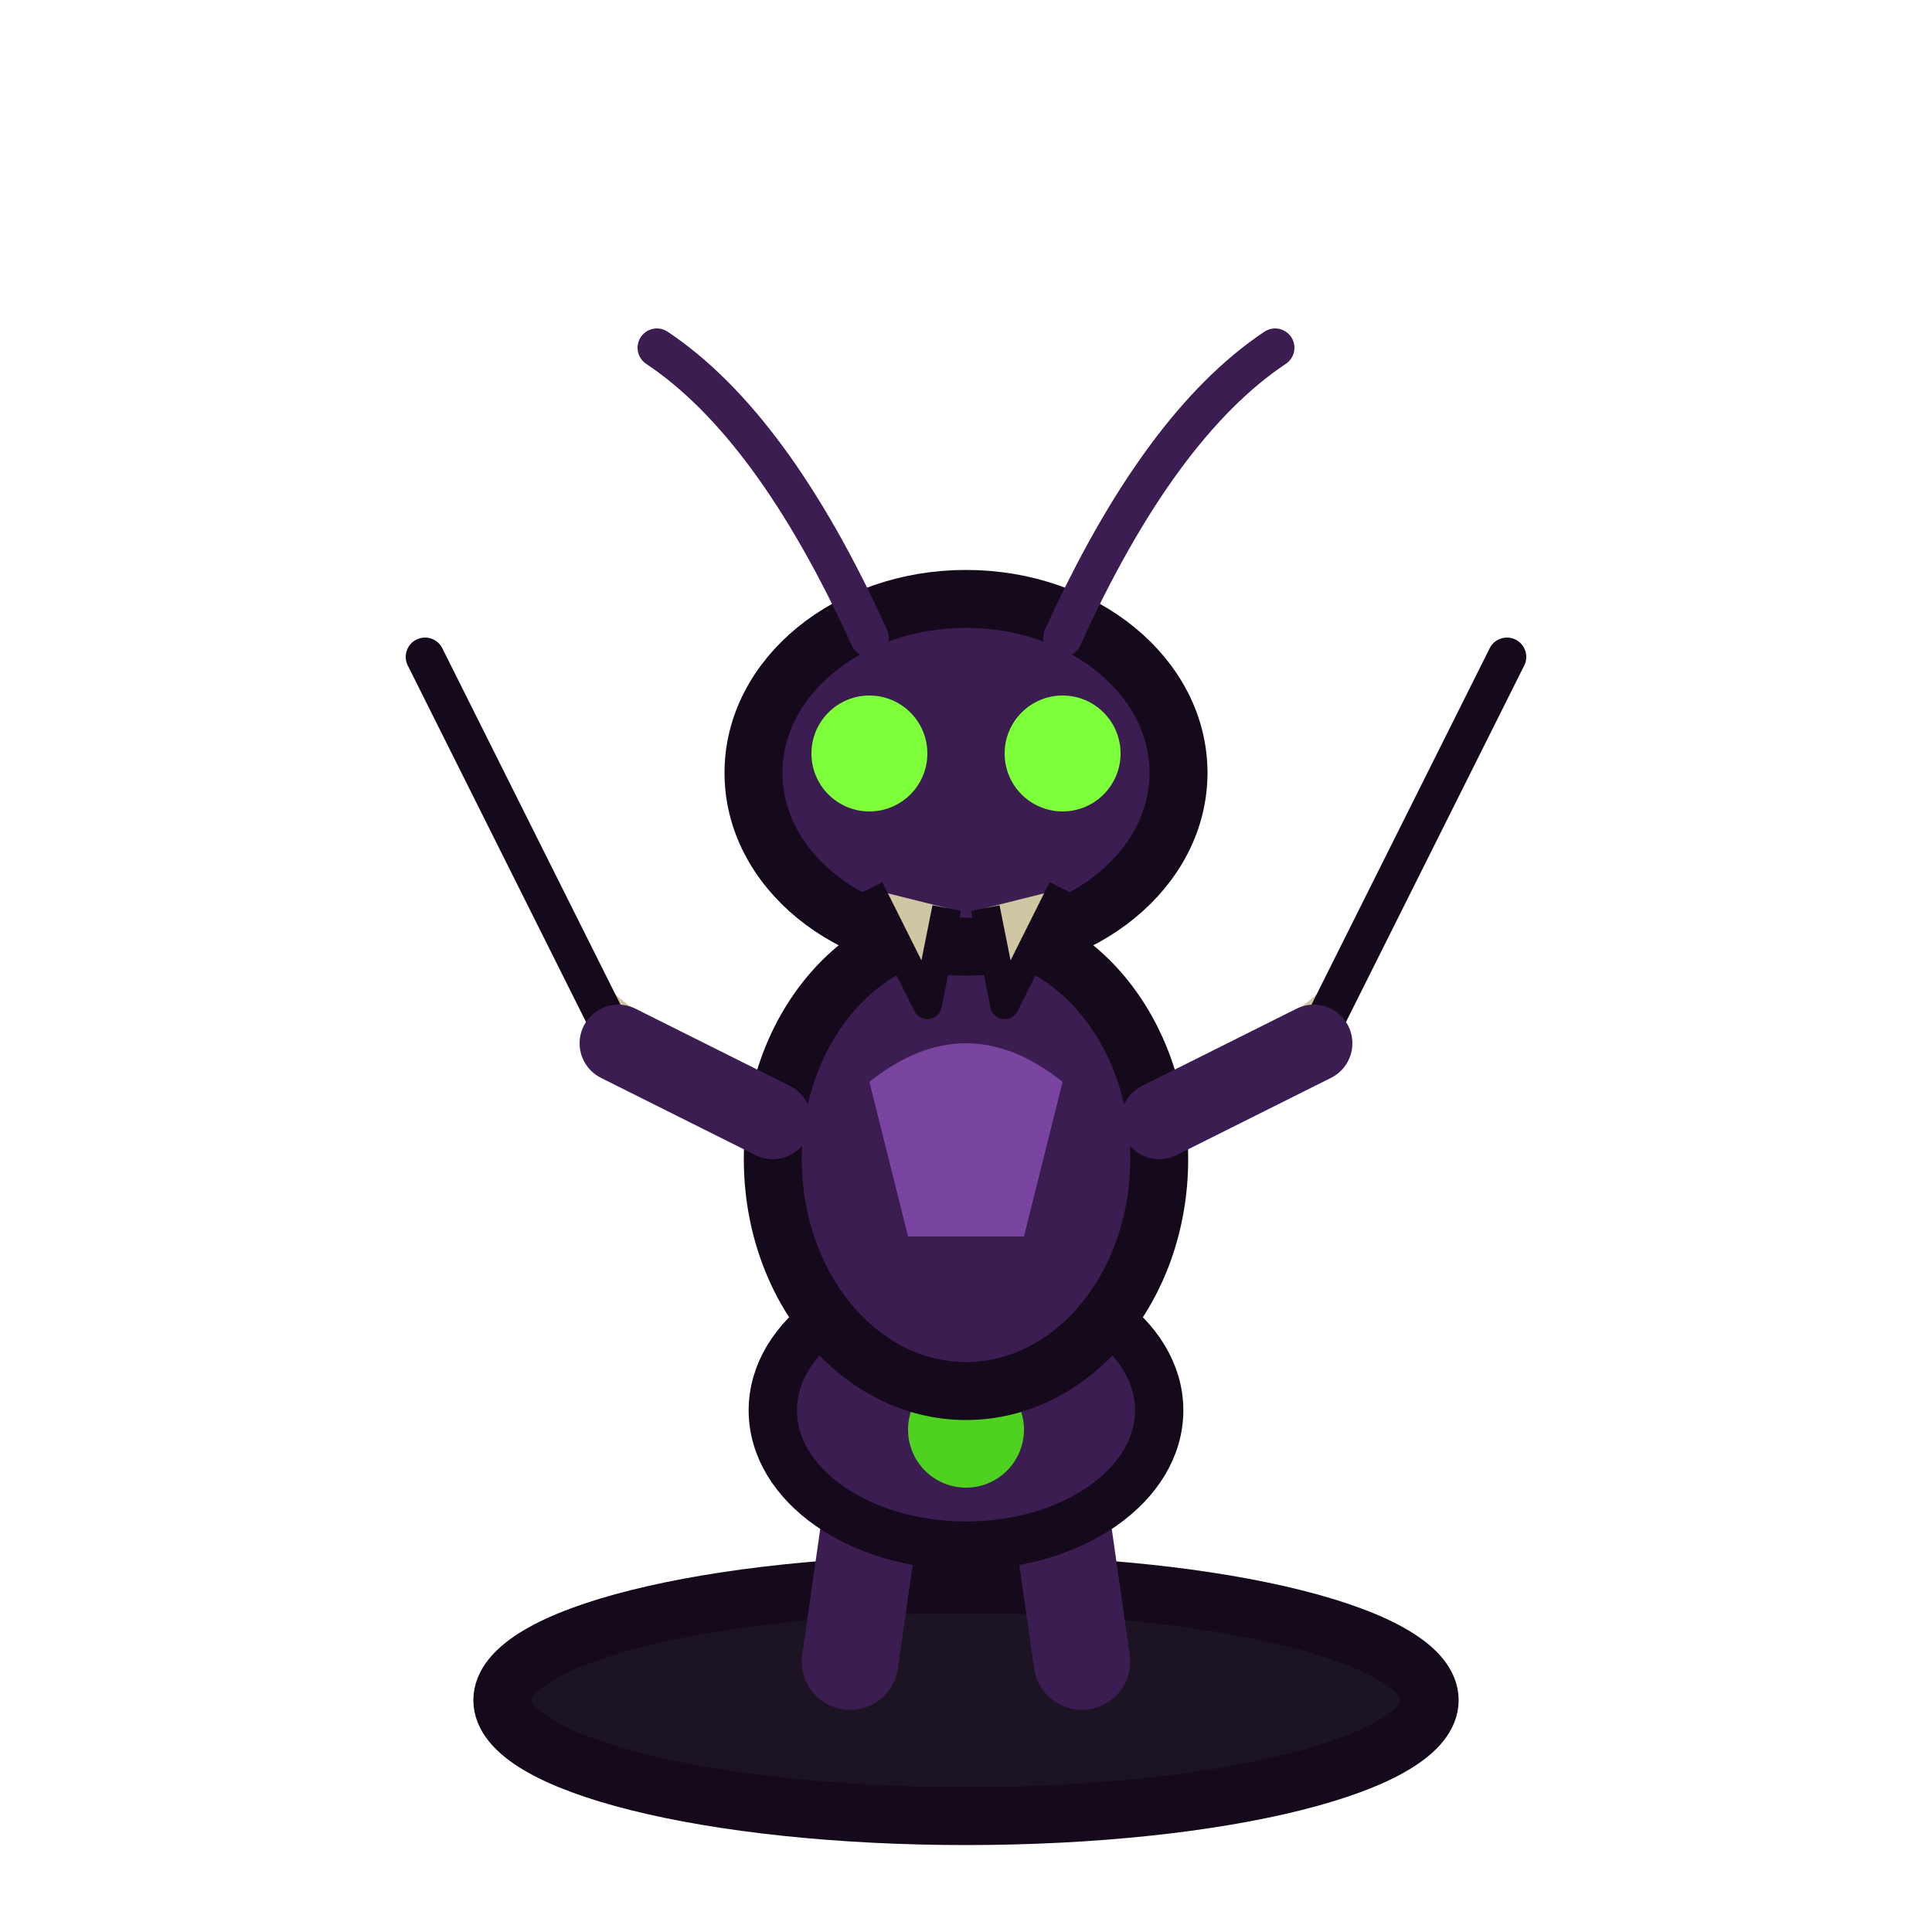
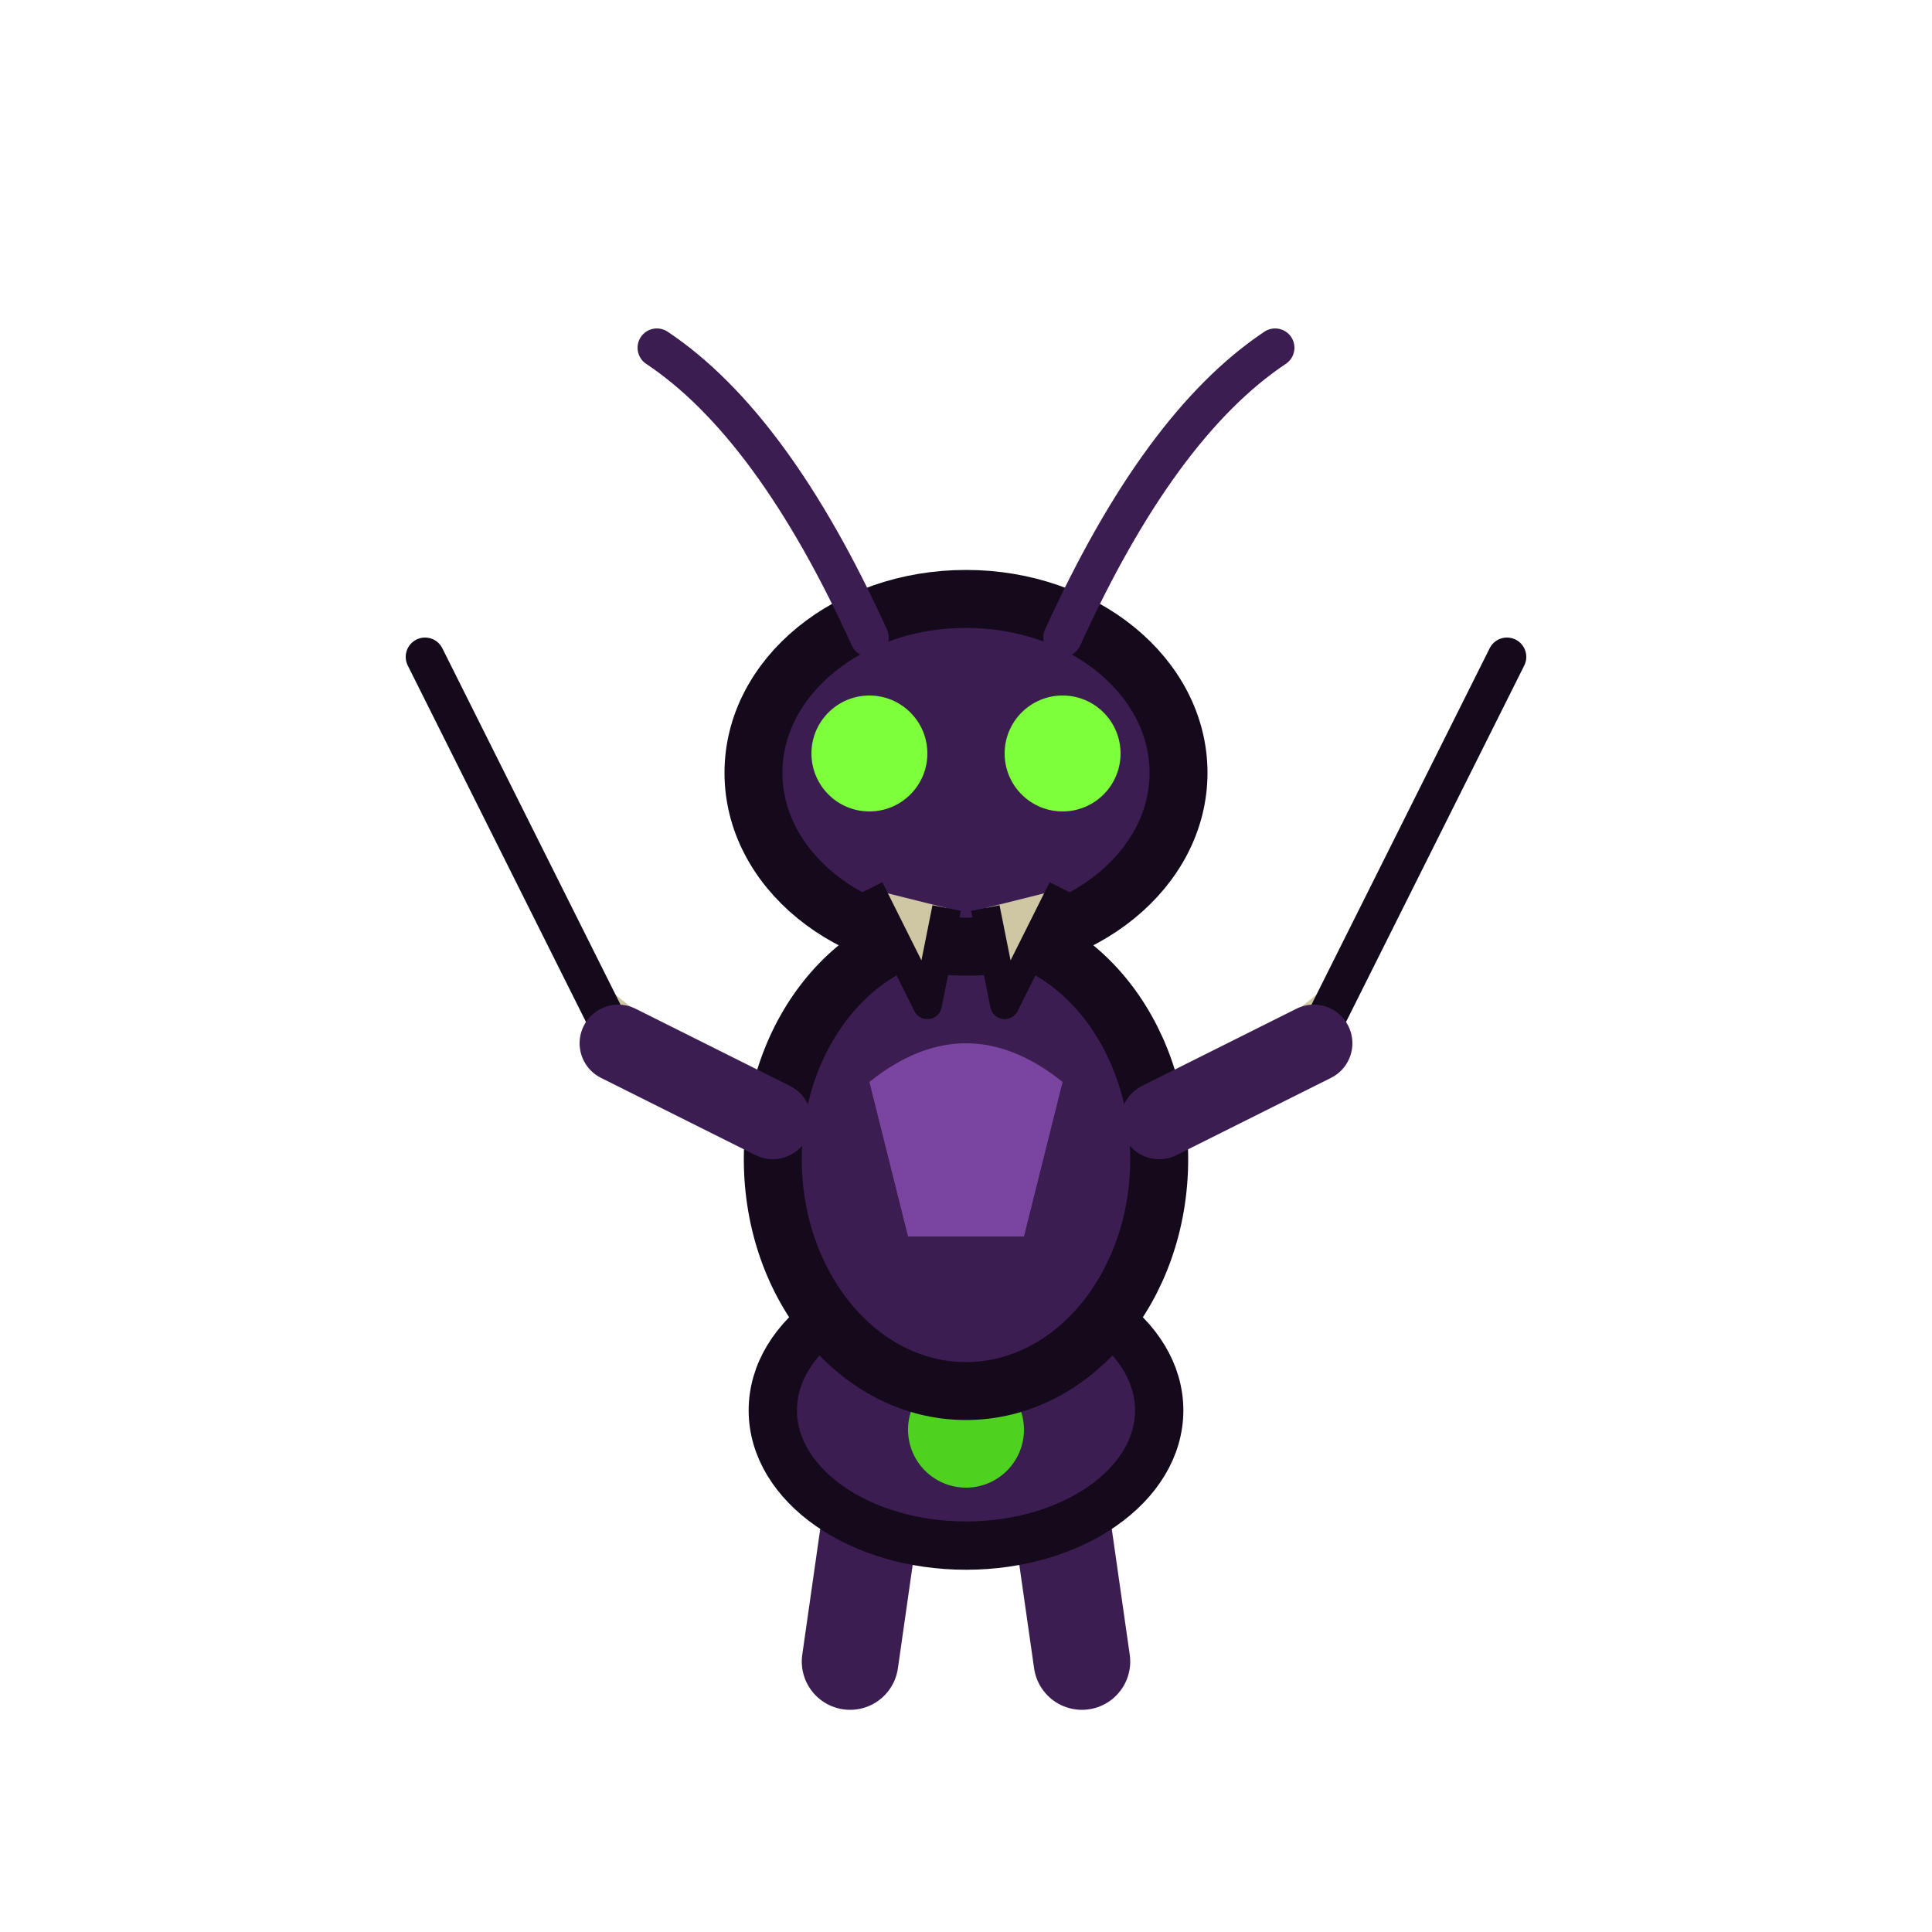
<svg xmlns="http://www.w3.org/2000/svg" viewBox="0 0 100 100">
-   <ellipse cx="50" cy="88" rx="24" ry="6" fill="#1c1422" stroke="#140a1c" stroke-width="3" />
  <path d="M44 86 L46 72 M56 86 L54 72" stroke="#3b1d52" stroke-width="5" stroke-linecap="round" />
  <ellipse cx="50" cy="73" rx="10" ry="7" fill="#3b1d52" stroke="#140a1c" stroke-width="2.5" />
  <circle cx="50" cy="74" r="3" fill="#4fd11f" />
  <ellipse cx="50" cy="60" rx="10" ry="12" fill="#3b1d52" stroke="#140a1c" stroke-width="3" />
  <path d="M45 56 Q50 52 55 56 L53 64 H47 Z" fill="#7a45a0" />
  <path d="M40 58 L32 54 L22 34 L30 50" fill="#cfc6a4" stroke="#140a1c" stroke-width="2" stroke-linejoin="round" />
  <path d="M60 58 L68 54 L78 34 L70 50" fill="#cfc6a4" stroke="#140a1c" stroke-width="2" stroke-linejoin="round" />
  <path d="M40 58 L32 54 M60 58 L68 54" stroke="#3b1d52" stroke-width="4" stroke-linecap="round" />
  <ellipse cx="50" cy="40" rx="11" ry="9" fill="#3b1d52" stroke="#140a1c" stroke-width="3" />
  <path d="M45 33 Q40 22 34 18 M55 33 Q60 22 66 18" fill="none" stroke="#3b1d52" stroke-width="2" stroke-linecap="round" />
  <circle cx="45" cy="39" r="3" fill="#7dff3a" />
  <circle cx="55" cy="39" r="3" fill="#7dff3a" />
  <path d="M45 46 L48 52 L49 47 M55 46 L52 52 L51 47" fill="#cfc6a4" stroke="#140a1c" stroke-width="1.5" stroke-linejoin="round" />
</svg>
